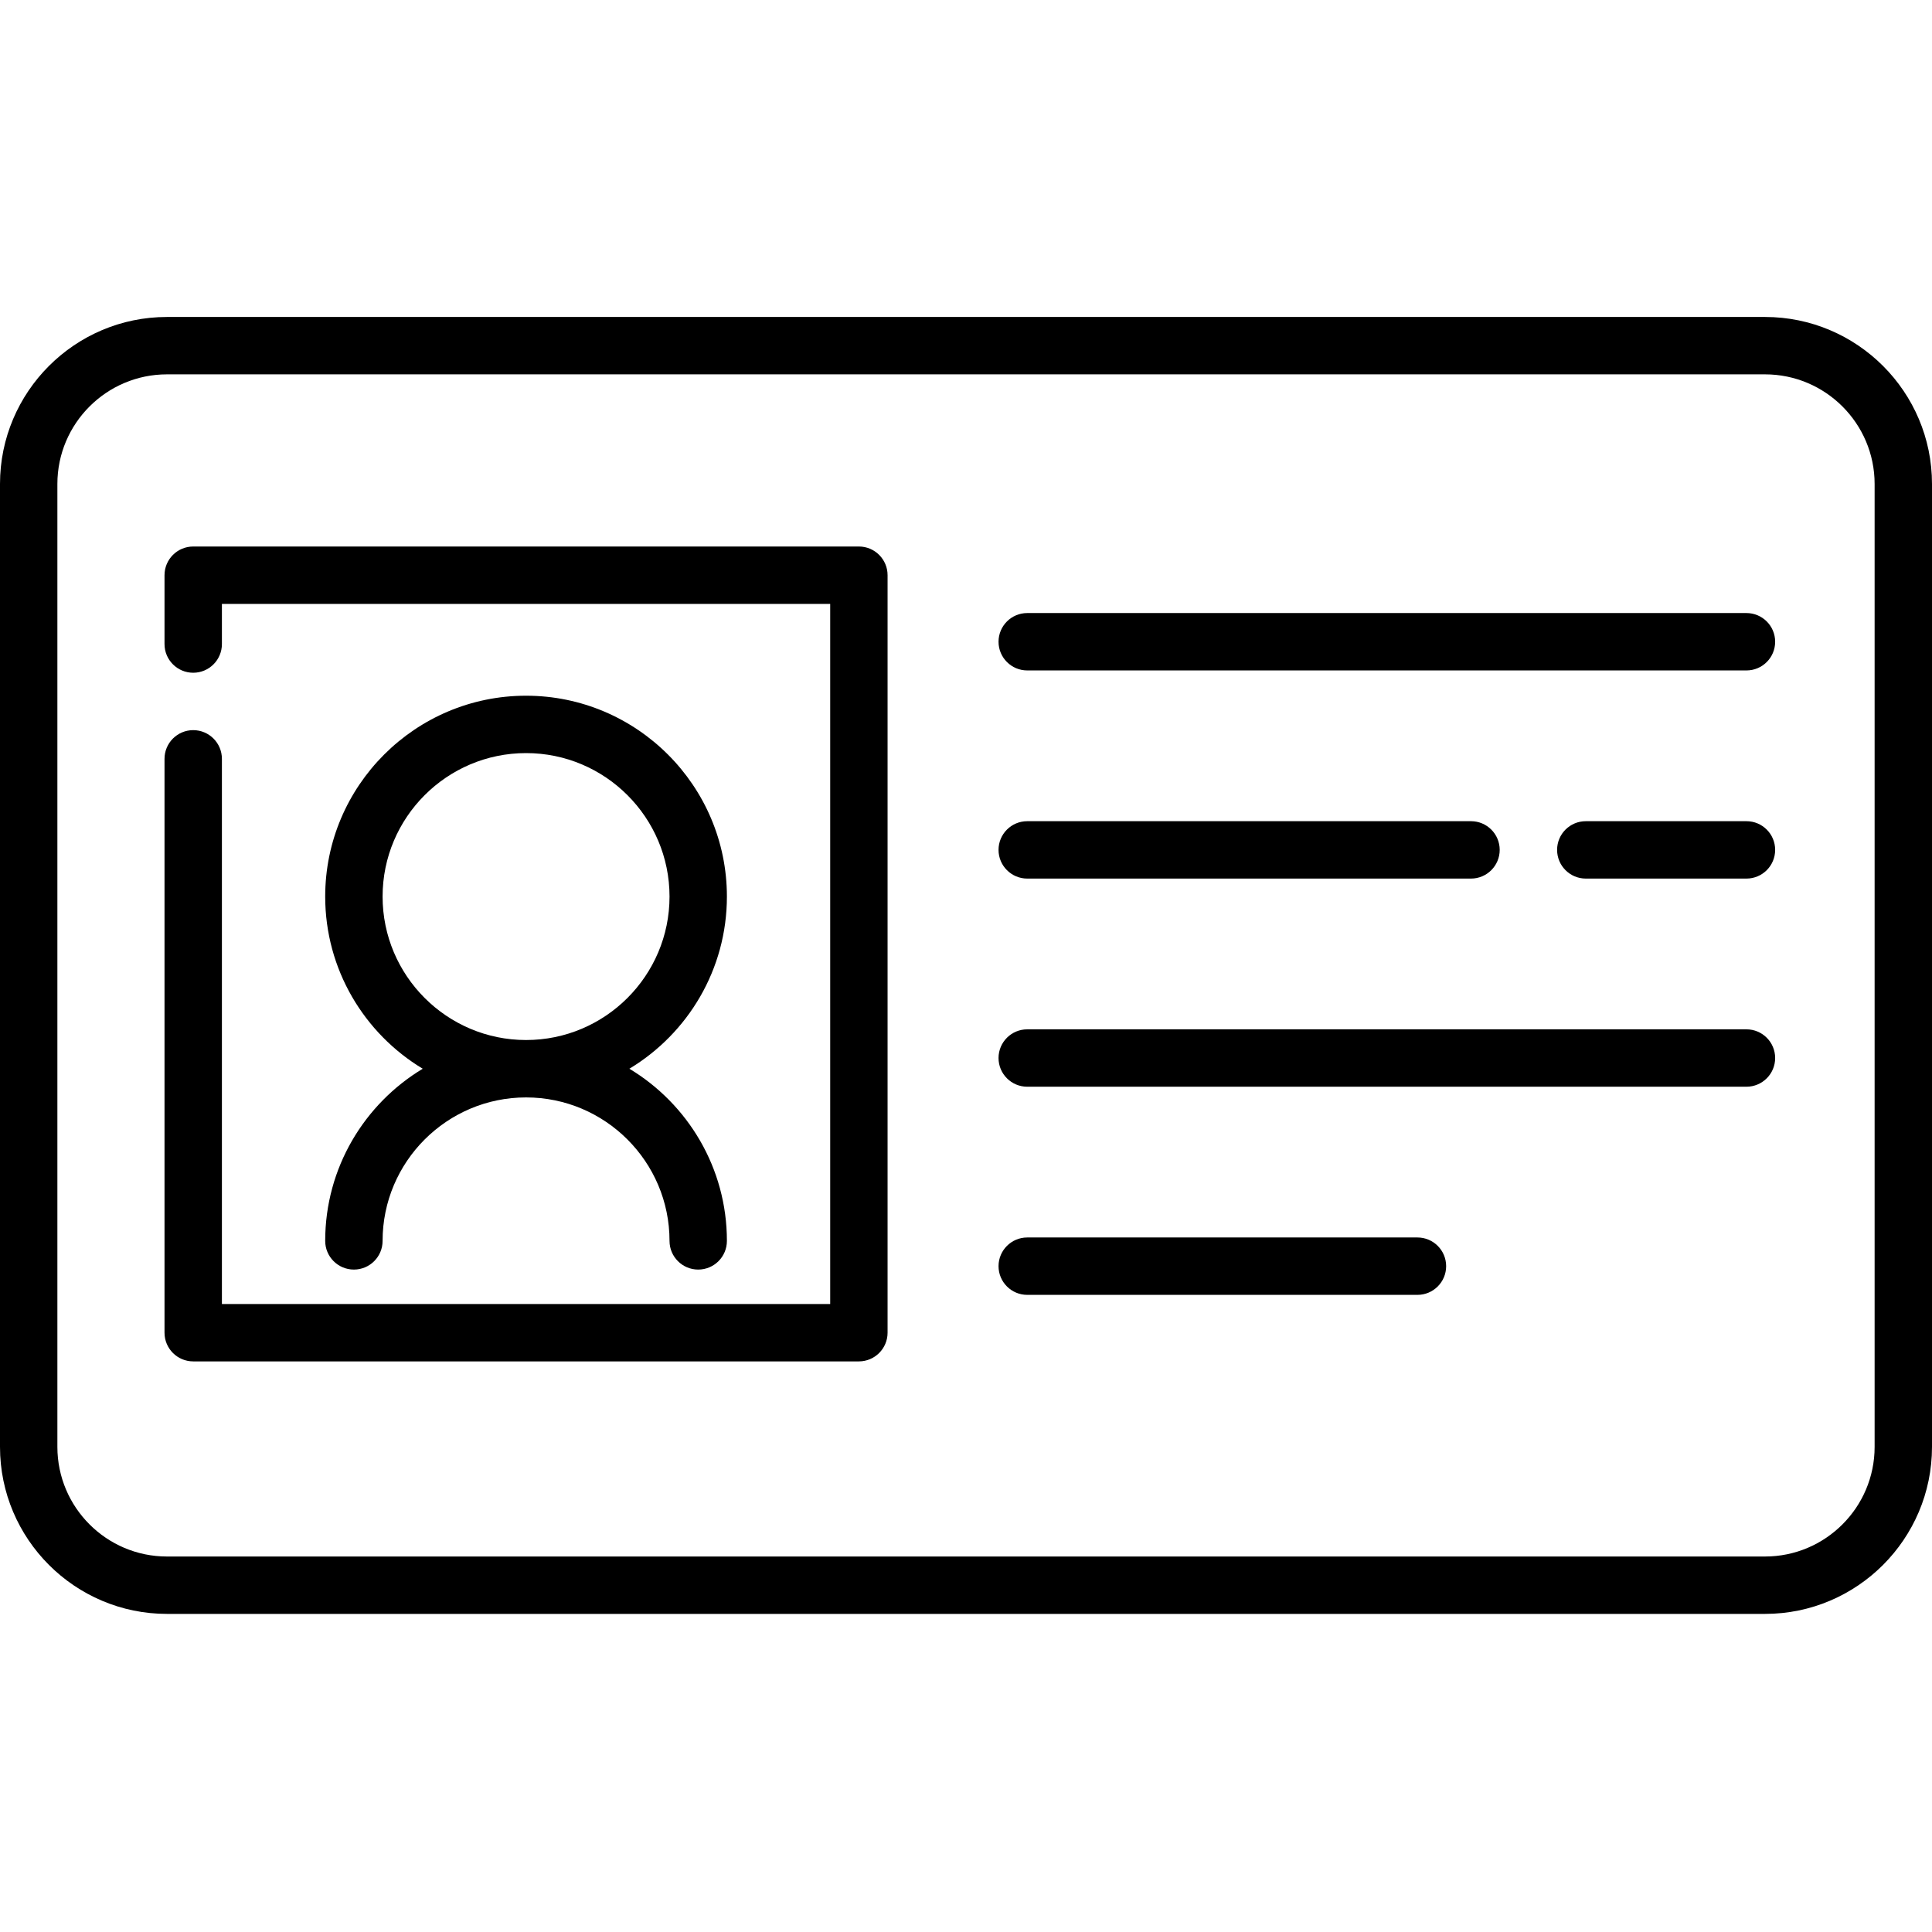
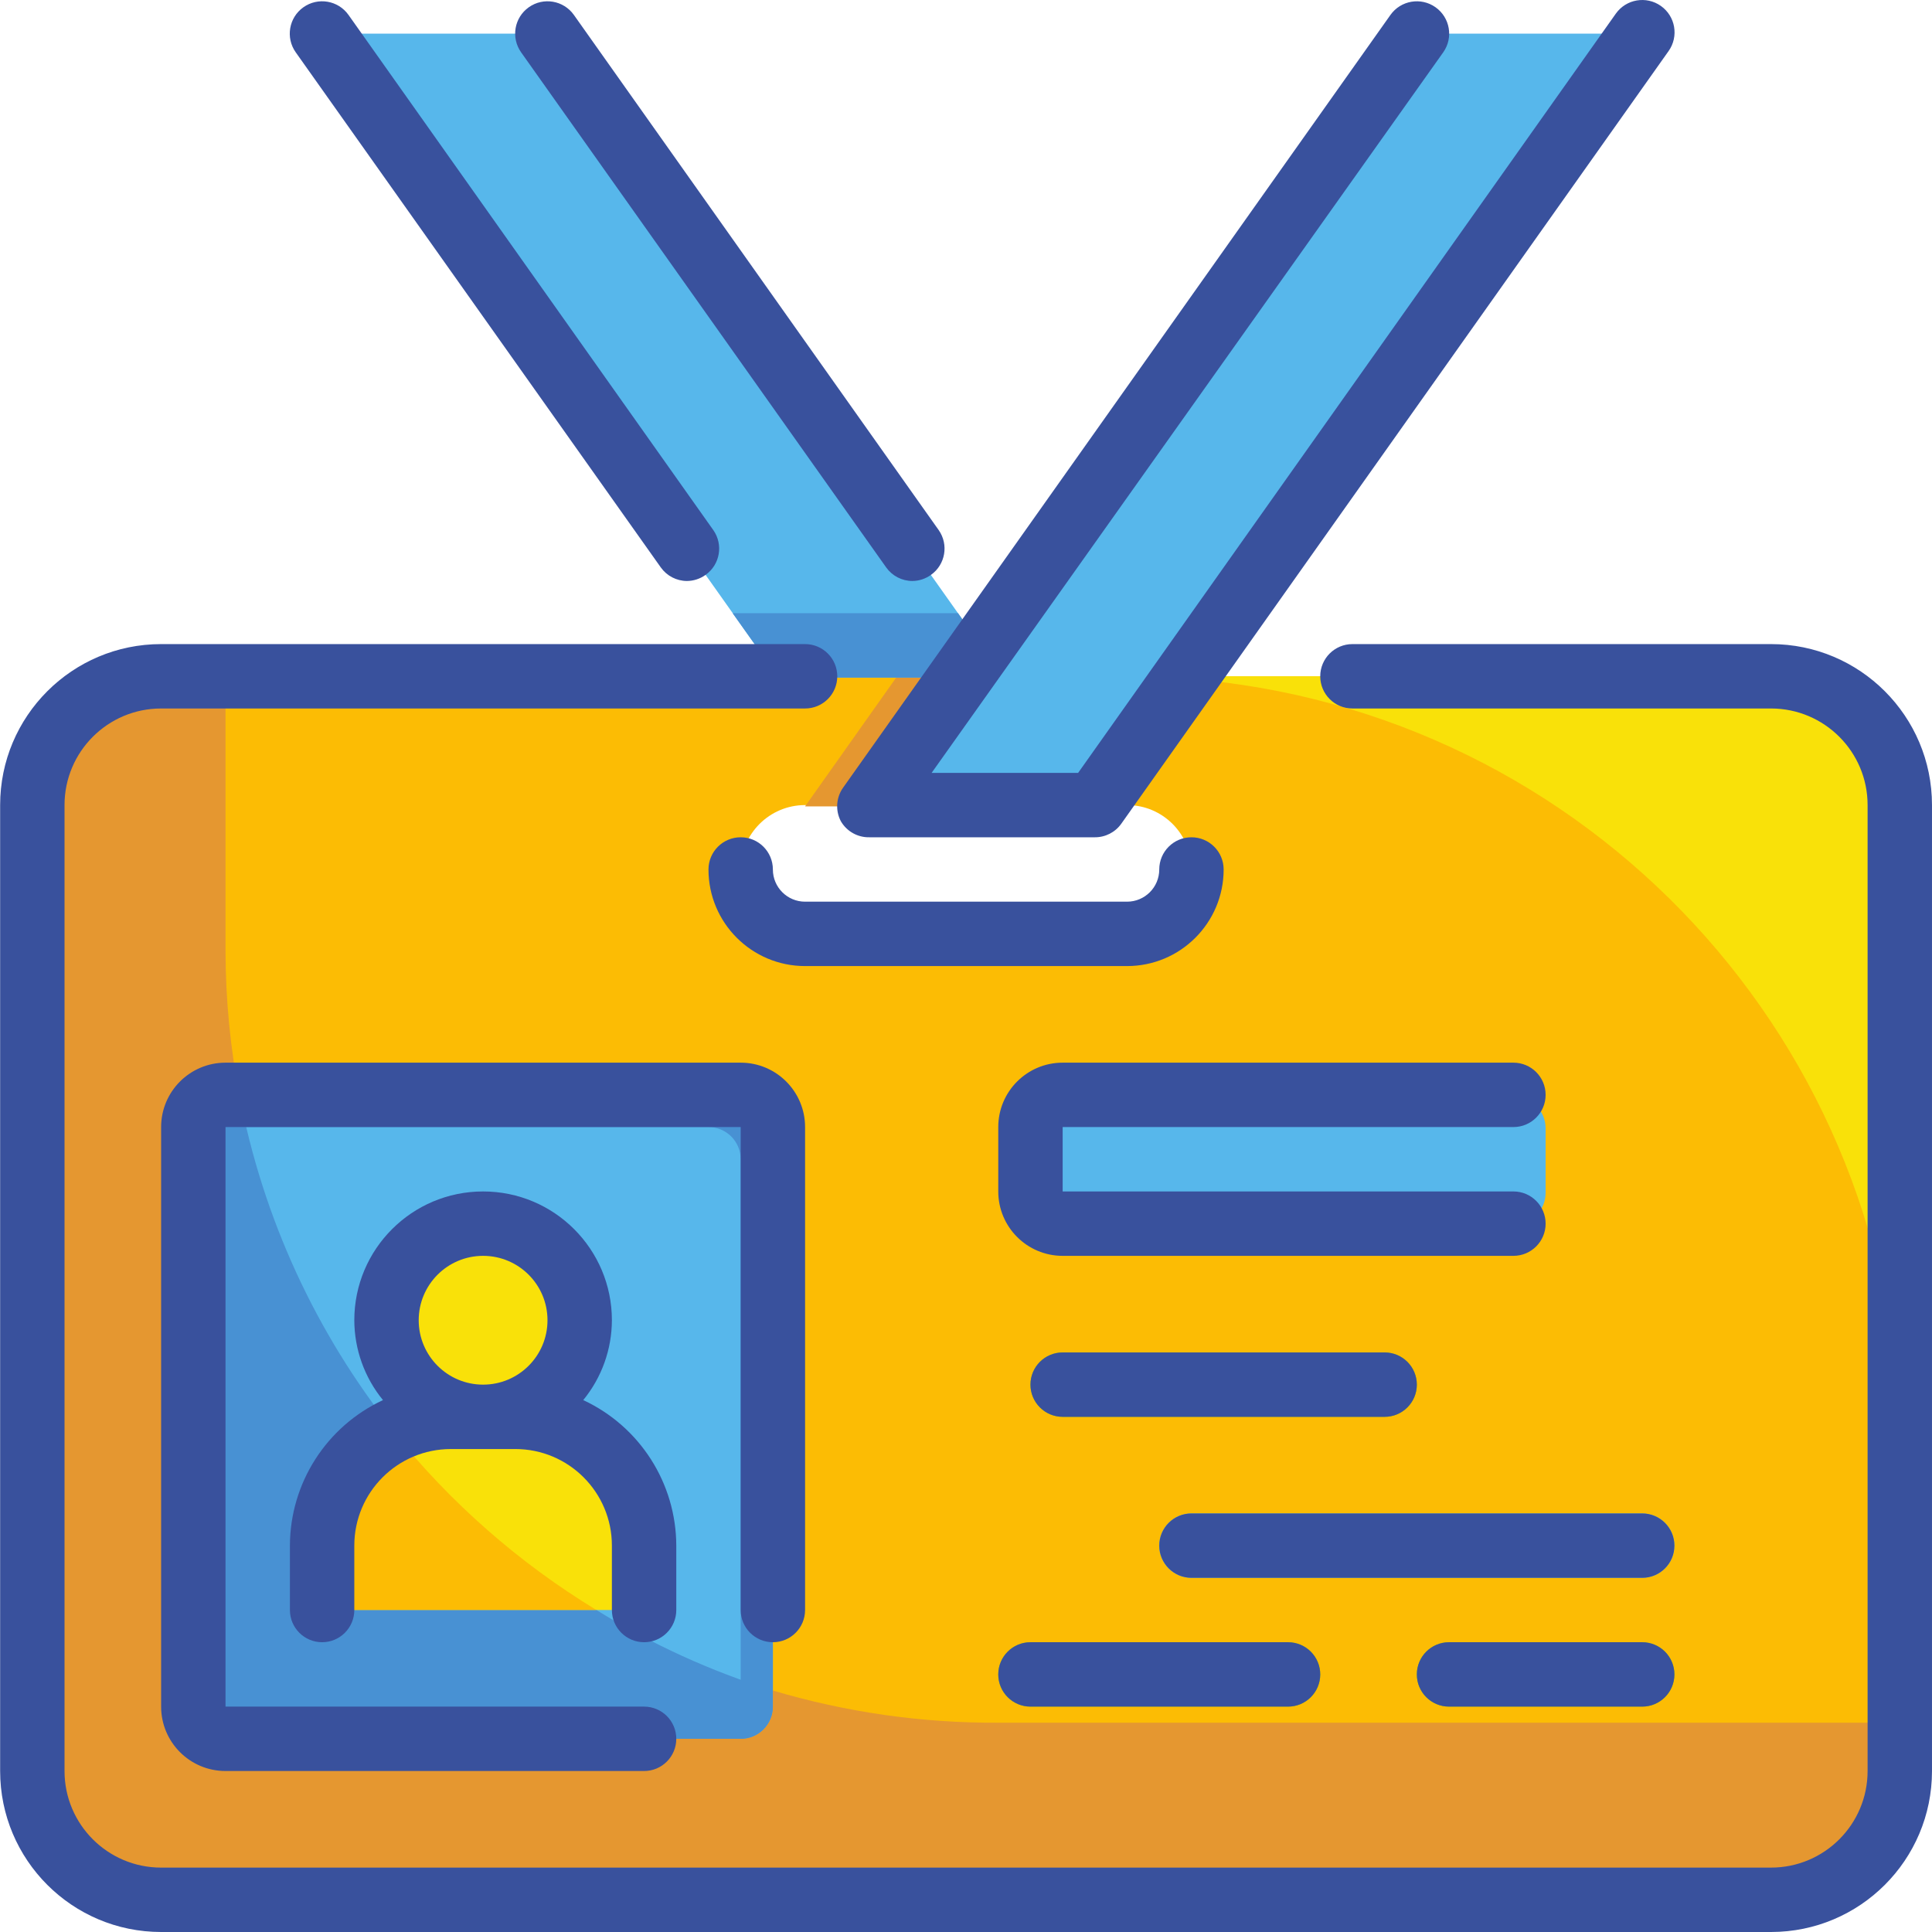
- <svg xmlns="http://www.w3.org/2000/svg" height="512pt" viewBox="0 -84 512 512" width="512pt">
-   <path d="m467.746 0h-423.496c-24.398 0-44.25 19.852-44.25 44.254v255.191c0 24.402 19.852 44.254 44.25 44.254h423.496c24.402 0 44.254-19.852 44.254-44.254v-255.191c0-24.402-19.852-44.254-44.254-44.254zm29.047 299.445c0 16.016-13.031 29.047-29.047 29.047h-423.496c-16.012 0-29.043-13.031-29.043-29.047v-255.191c0-16.016 13.031-29.047 29.043-29.047h423.496c16.016 0 29.047 13.031 29.047 29.047zm0 0" />
-   <path d="m227.613 60.832h-176.41c-4.199 0-7.605 3.402-7.605 7.605v18.246c0 4.199 3.406 7.602 7.605 7.602s7.605-3.402 7.605-7.602v-10.645h161.203v185.539h-161.203v-144.477c0-4.199-3.406-7.605-7.605-7.605s-7.605 3.406-7.605 7.605v152.078c0 4.199 3.406 7.605 7.605 7.605h176.41c4.199 0 7.605-3.406 7.605-7.605v-200.742c0-4.203-3.406-7.605-7.605-7.605zm0 0" />
-   <path d="m462.832 78.465h-190.605c-4.199 0-7.605 3.406-7.605 7.605 0 4.199 3.406 7.602 7.605 7.602h190.605c4.199 0 7.602-3.402 7.602-7.602 0-4.199-3.402-7.605-7.602-7.605zm0 0" />
-   <path d="m462.832 133.625h-42.582c-4.199 0-7.602 3.402-7.602 7.602 0 4.199 3.402 7.605 7.602 7.605h42.582c4.199 0 7.602-3.406 7.602-7.605 0-4.199-3.402-7.602-7.602-7.602zm0 0" />
-   <path d="m272.227 148.832h117.605c4.199 0 7.605-3.406 7.605-7.605 0-4.199-3.406-7.602-7.605-7.602h-117.605c-4.199 0-7.605 3.402-7.605 7.602 0 4.199 3.406 7.605 7.605 7.605zm0 0" />
-   <path d="m462.832 188.785h-190.605c-4.199 0-7.605 3.402-7.605 7.602s3.406 7.605 7.605 7.605h190.605c4.199 0 7.602-3.406 7.602-7.605s-3.402-7.602-7.602-7.602zm0 0" />
-   <path d="m375.641 243.945h-103.414c-4.199 0-7.605 3.402-7.605 7.602s3.406 7.605 7.605 7.605h103.414c4.199 0 7.602-3.406 7.602-7.605s-3.402-7.602-7.602-7.602zm0 0" />
-   <path d="m86.18 244.848c0 4.199 3.406 7.602 7.605 7.602 4.199 0 7.605-3.402 7.605-7.602 0-20.965 17.055-38.02 38.02-38.02s38.02 17.055 38.02 38.02c0 4.199 3.402 7.602 7.602 7.602s7.605-3.402 7.605-7.602c0-19.344-10.371-36.305-25.844-45.625 15.473-9.32 25.844-26.281 25.844-45.625 0-29.348-23.879-53.227-53.227-53.227-29.352 0-53.23 23.879-53.23 53.227 0 19.344 10.375 36.305 25.848 45.625-15.473 9.32-25.848 26.281-25.848 45.625zm15.211-91.25c0-20.965 17.055-38.02 38.02-38.02s38.02 17.055 38.02 38.02-17.055 38.02-38.02 38.02-38.02-17.055-38.02-38.02zm0 0" />
+ <svg xmlns="http://www.w3.org/2000/svg" height="480pt" viewBox="0 0 480 480.035" width="480pt">
+   <path d="m440.016 168.035h-145.359l-22.641 32h8c8.84 0 16 7.164 16 16 0 8.836-7.16 16-16 16h-80c-8.836 0-16-7.164-16-16 0-8.836 7.164-16 16-16h16l22.641-32h-198.641c-17.672 0-32 14.328-32 32v240c0 17.672 14.328 32 32 32h400c17.676 0 32-14.328 32-32v-240c0-17.672-14.324-32-32-32zm0 0" fill="#fcbc04" />
+   <path d="m216.016 200.355 22.641-32h-16l-22.641 32zm0 0" fill="#e59730" />
+   <path d="m56.016 272.355h128c4.422 0 8 3.582 8 8v144c0 4.418-3.578 8-8 8h-128c-4.418 0-8-3.582-8-8v-144c0-4.418 3.582-8 8-8zm0 0" fill="#57b7eb" />
+   <path d="m144.016 328.355c0 13.254-10.742 24-24 24-13.254 0-24-10.746-24-24 0-13.254 10.746-24 24-24 13.258 0 24 10.746 24 24zm0 0" fill="#f9e109" />
+   <path d="m112.016 352.035h16c17.676 0 32 14.328 32 32v16h-80v-16c0-17.672 14.328-32 32-32zm0 0" fill="#f9e109" />
+   <path d="m184.016 272.035h-128c-4.418 0-8 3.582-8 8h128c4.422 0 8 3.582 8 8v144c4.422 0 8-3.582 8-8v-144c0-4.418-3.578-8-8-8zm0 0" fill="#4891d3" />
+   <path d="m264.016 272.355h112c4.422 0 8 3.582 8 8v16c0 4.418-3.578 8-8 8h-112c-4.418 0-8-3.582-8-8v-16c0-4.418 3.582-8 8-8zm0 0" fill="#57b7eb" />
+   <path d="m344.016 352.035h-80c-4.418 0-8-3.582-8-8 0-4.418 3.582-8 8-8h80c4.422 0 8 3.582 8 8 0 4.418-3.578 8-8 8zm0 0" fill="#7ab92d" />
+   <path d="m408.016 392.035h-112c-4.418 0-8-3.582-8-8 0-4.418 3.582-8 8-8h112c4.422 0 8 3.582 8 8 0 4.418-3.578 8-8 8zm0 0" fill="#57b7eb" />
+   <path d="m320.016 424.035h-64c-4.418 0-8-3.582-8-8 0-4.418 3.582-8 8-8h64c4.422 0 8 3.582 8 8 0 4.418-3.578 8-8 8zm0 0" fill="#7ab92d" />
+   <path d="m408.016 424.035h-48c-4.418 0-8-3.582-8-8 0-4.418 3.582-8 8-8h48c4.422 0 8 3.582 8 8 0 4.418-3.578 8-8 8zm0 0" fill="#7ab92d" />
+   <path d="m408.016 8.355h-56l-136 192h56zm0 0" fill="#57b7eb" />
+   <path d="m244.016 160.836-108-152.48h-56l113.363 160h45.277zm0 0" fill="#57b7eb" />
+   <path d="m238.016 152.355h-56l11.363 16h45.277l5.359-7.52zm0 0" fill="#4891d3" />
+   <path d="m192.016 420.035v4c0 4.418-3.578 8-8 8h-128c-4.418 0-8-3.582-8-8v-144c0-4.418 3.582-8 8-8h3.441c-2.266-11.758-3.414-23.707-3.441-35.68v-68.32h-16c-17.672 0-32 14.328-32 32v240c0 17.672 14.328 32 32 32h400c17.676 0 32-14.328 32-32v-12h-224c-18.957.102-37.828-2.594-56-8zm0 0" fill="#e59730" />
+   <path d="m48.016 280.035v144c0 4.418 3.582 8 8 8h128c4.422 0 8-3.582 8-8v-4c-15.402-4.777-30.133-11.5-43.84-20h-68.16v-16c.039-12.113 6.914-23.168 17.762-28.559-19.352-24.297-32.5-52.934-38.32-83.441h-3.441c-4.418 0-8 3.582-8 8zm0 0" fill="#4891d3" />
+   <path d="m97.777 355.797c-10.746 5.336-17.602 16.238-17.762 28.238v16h68.16c-19.246-11.695-36.305-26.668-50.398-44.238zm0 0" fill="#fcbc04" />
+   <path d="m440.016 168.035h-145.359v.559c100.07 7.652 177.359 91.082 177.359 191.441v-160c0-17.672-14.324-32-32-32zm0 0" fill="#f9e109" />
+   <g fill="#39519d">
+     <path d="m440.016 160.035h-104c-4.418 0-8 3.582-8 8 0 4.418 3.582 8 8 8h104c13.258 0 24 10.746 24 24v240c0 13.254-10.742 24-24 24h-400c-13.254 0-24-10.746-24-24v-240c0-13.254 10.746-24 24-24h160c4.422 0 8-3.582 8-8 0-4.418-3.578-8-8-8h-160c-22.09 0-40 17.91-40 40v240c0 22.09 17.91 40 40 40h400c22.094 0 40-17.91 40-40v-240c0-22.09-17.906-40-40-40zm0 0" />
+     <path d="m160.016 408.035c4.422 0 8-3.582 8-8v-16c-.039-15.52-9.051-29.613-23.117-36.16 4.586-5.598 7.098-12.605 7.117-19.84 0-17.672-14.324-32-32-32-17.672 0-32 14.328-32 32 .023 7.234 2.535 14.242 7.121 19.84-14.066 6.547-23.078 20.641-23.121 36.16v16c0 4.418 3.582 8 8 8 4.422 0 8-3.582 8-8v-16c0-13.254 10.746-24 24-24h16c13.258 0 24 10.746 24 24v16c0 4.418 3.582 8 8 8zm-40-96c8.84 0 16 7.164 16 16 0 8.836-7.16 16-16 16-8.836 0-16-7.164-16-16 0-8.836 7.164-16 16-16zm0 0" />
+     <path d="m192.016 408.035c4.422 0 8-3.582 8-8v-120c0-8.836-7.16-16-16-16h-128c-8.836 0-16 7.164-16 16v144c0 8.836 7.164 16 16 16h104c4.422 0 8-3.582 8-8 0-4.418-3.578-8-8-8h-104v-144h128v120c0 4.418 3.582 8 8 8zm0 0" />
+     <path d="m296.016 208.035c-4.418 0-8 3.582-8 8 0 4.418-3.578 8-8 8h-80c-4.418 0-8-3.582-8-8 0-4.418-3.578-8-8-8-4.418 0-8 3.582-8 8 0 13.254 10.746 24 24 24h80c13.258 0 24-10.746 24-24 0-4.418-3.578-8-8-8zm0 0" />
+     <path d="m376.016 280.035c4.422 0 8-3.582 8-8 0-4.418-3.578-8-8-8h-112c-8.836 0-16 7.164-16 16v16c0 8.836 7.164 16 16 16h112c4.422 0 8-3.582 8-8 0-4.418-3.578-8-8-8h-112v-16zm0 0" />
+     <path d="m344.016 352.035c4.422 0 8-3.582 8-8 0-4.418-3.578-8-8-8h-80c-4.418 0-8 3.582-8 8 0 4.418 3.582 8 8 8zm0 0" />
+     <path d="m408.016 376.035h-112c-4.418 0-8 3.582-8 8 0 4.418 3.582 8 8 8h112c4.422 0 8-3.582 8-8 0-4.418-3.578-8-8-8zm0 0" />
+     <path d="m248.016 416.035c0 4.418 3.582 8 8 8h64c4.422 0 8-3.582 8-8 0-4.418-3.578-8-8-8h-64c-4.418 0-8 3.582-8 8zm0 0" />
+     <path d="m408.016 408.035h-48c-4.418 0-8 3.582-8 8 0 4.418 3.582 8 8 8h48c4.422 0 8-3.582 8-8 0-4.418-3.578-8-8-8zm0 0" />
+     <path d="m208.898 204.035c1.461 2.535 4.191 4.07 7.117 4h56c2.605.016 5.051-1.238 6.562-3.359l136-192c2.562-3.625 1.703-8.637-1.922-11.199-3.621-2.562-8.637-1.703-11.199 1.918l-133.598 188.641h-36.402l127.121-179.039c2.562-3.625 1.703-8.637-1.922-11.199-3.621-2.562-8.637-1.703-11.199 1.918l-136 192c-1.73 2.449-1.945 5.66-.559 8.32zm0 0" />
+     <path d="m164.176 140.996c1.496 2.098 3.906 3.348 6.48 3.359 1.668-.012 3.289-.543 4.641-1.52 3.59-2.547 4.449-7.516 1.922-11.121l-90.641-128c-2.562-3.621-7.578-4.48-11.199-1.918-3.625 2.562-4.484 7.574-1.922 11.199zm0 0" />
+     <path d="m220.176 140.996c1.496 2.098 3.906 3.348 6.48 3.359 1.668-.012 3.289-.543 4.641-1.52 3.59-2.547 4.449-7.516 1.922-11.121l-90.641-128c-2.562-3.621-7.578-4.48-11.199-1.918-3.625 2.562-4.484 7.574-1.922 11.199zm0 0" />
+   </g>
</svg>
